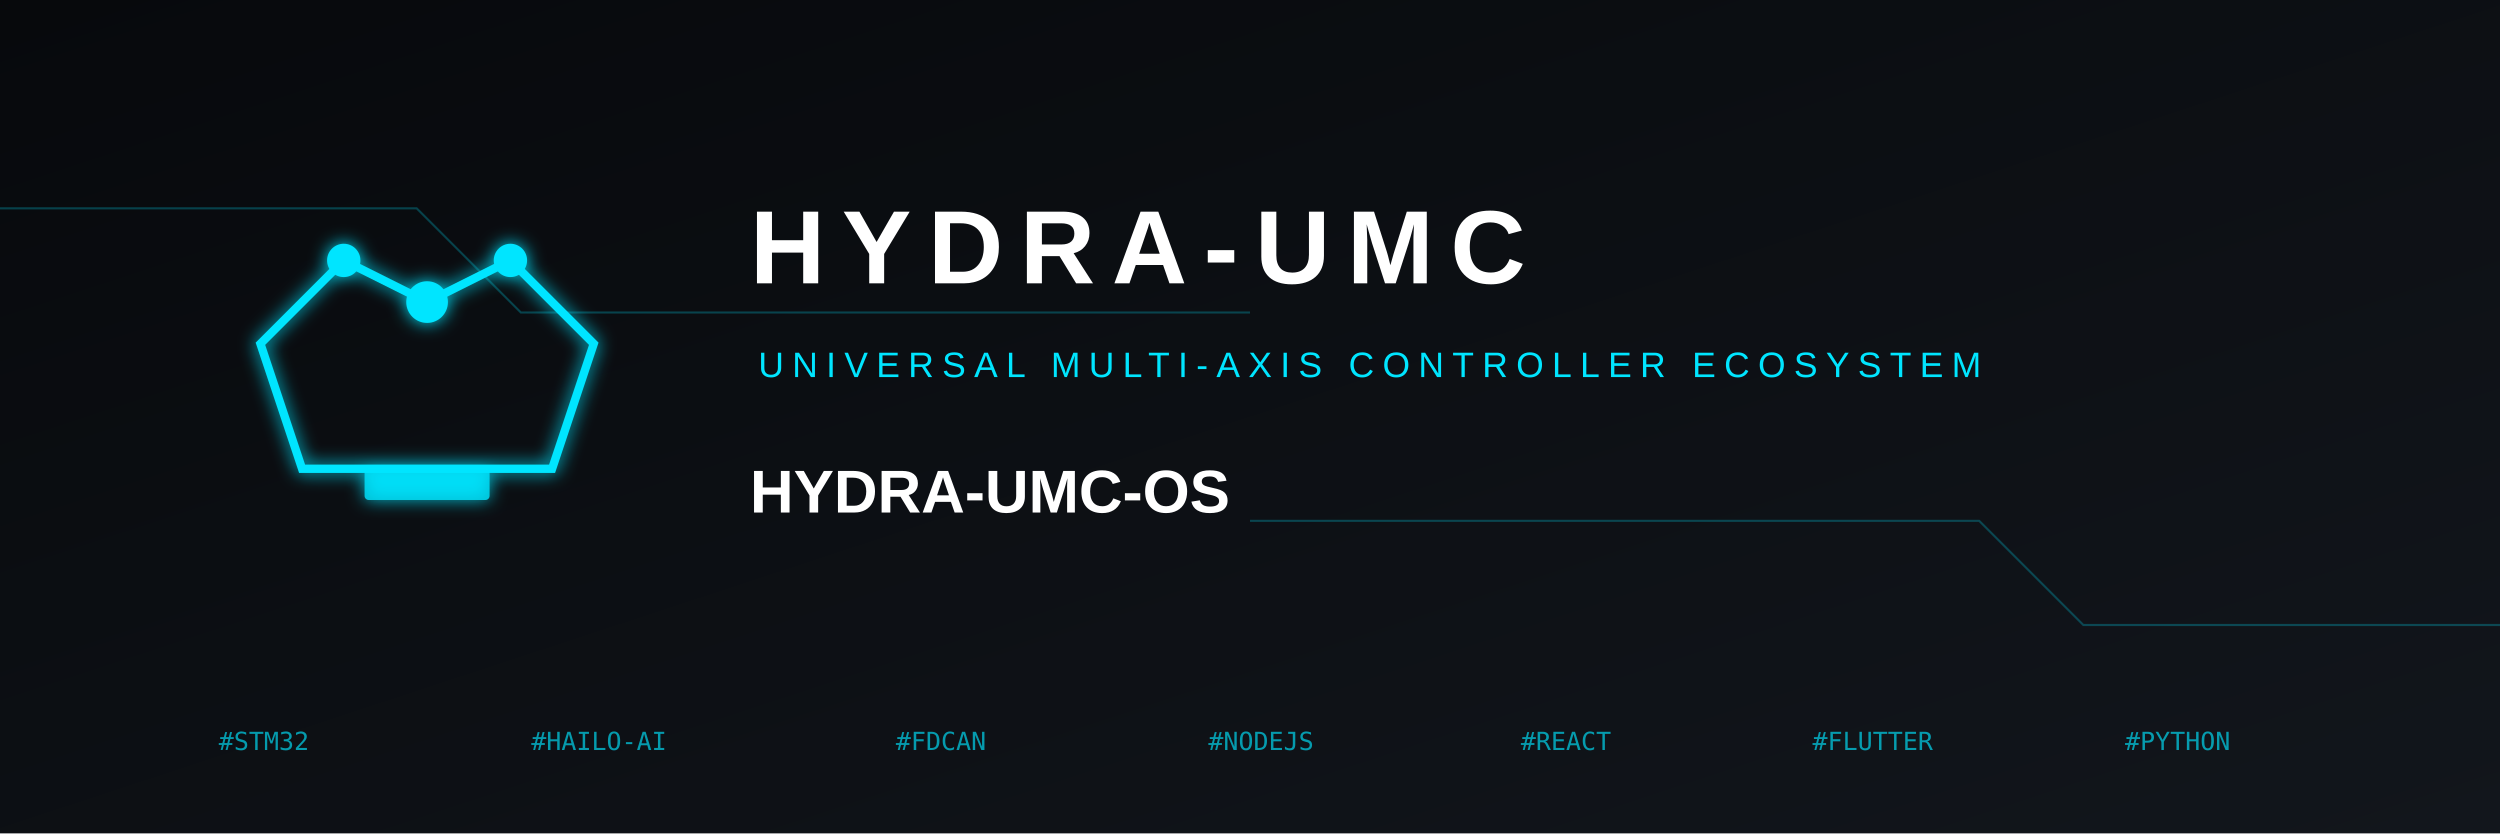
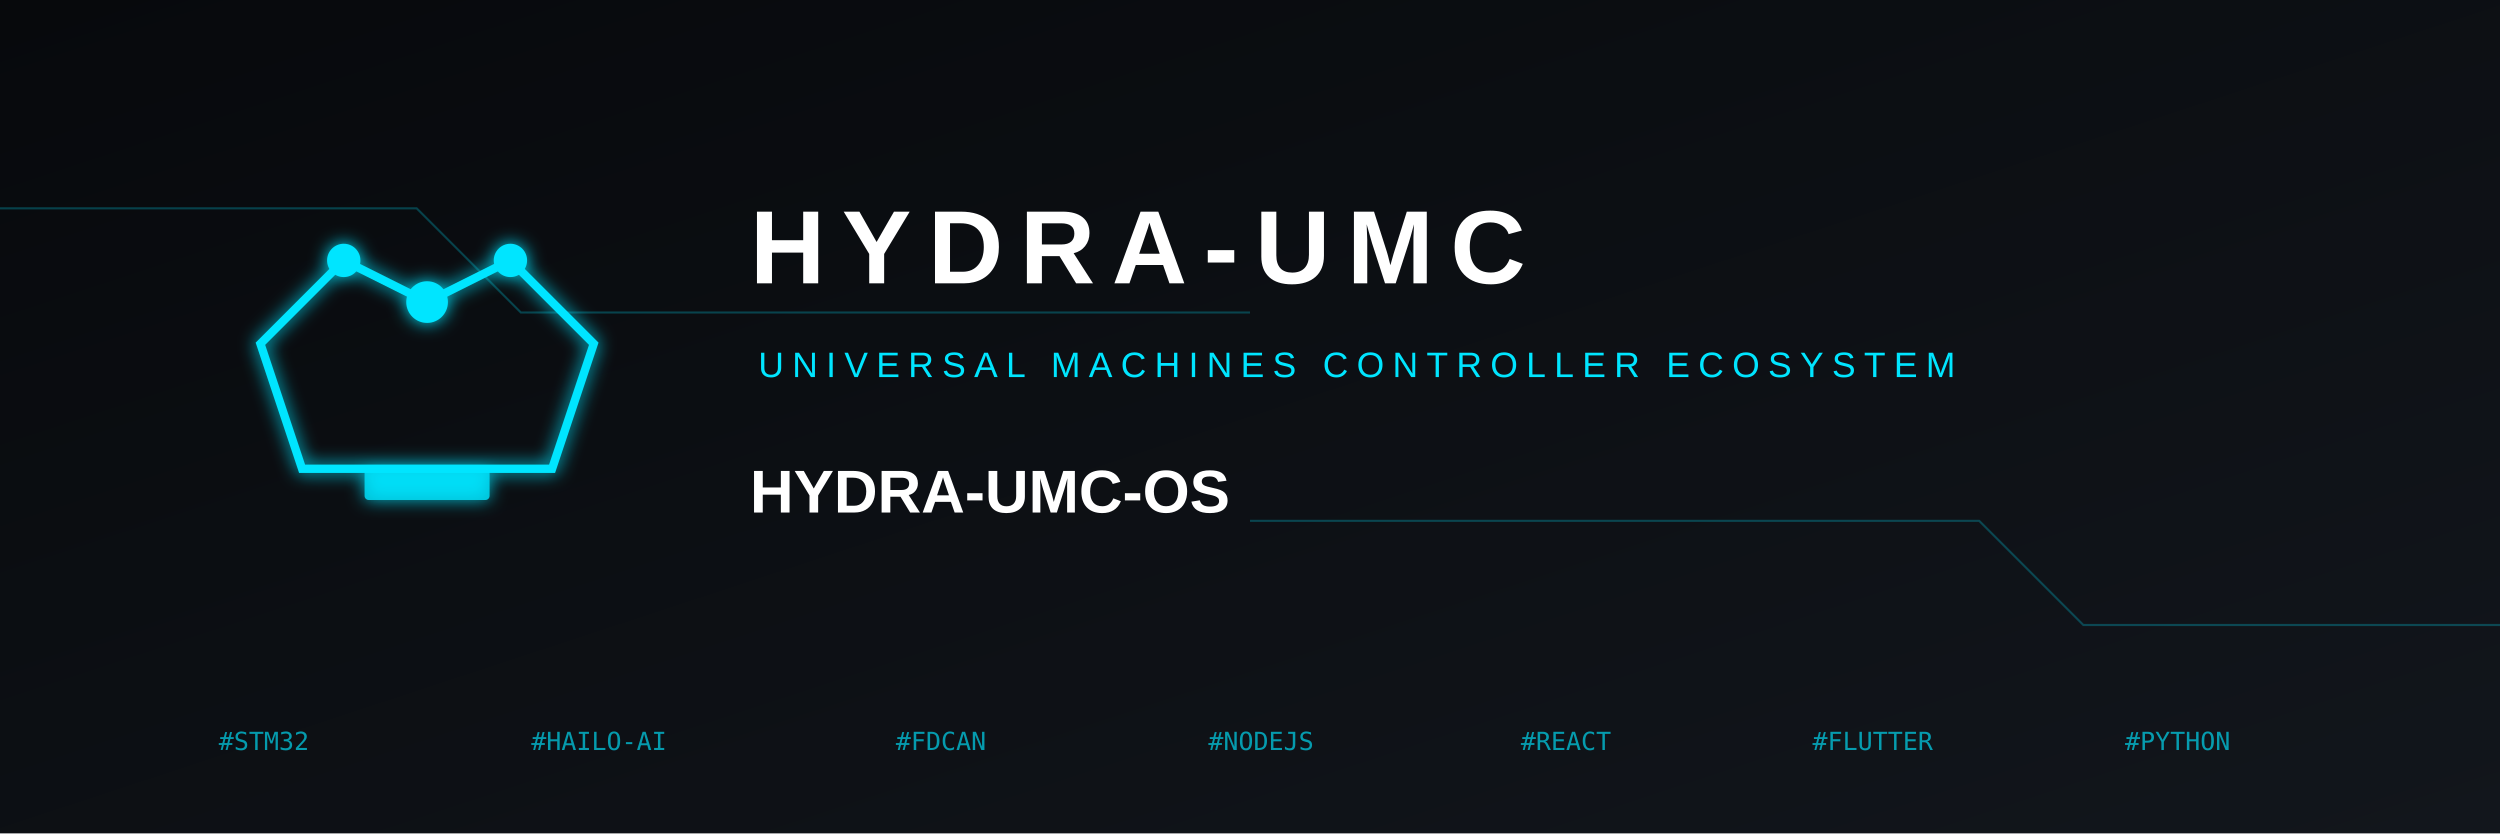
<svg xmlns="http://www.w3.org/2000/svg" viewBox="0 0 1200 400" role="img" aria-labelledby="title desc">
  <defs>
    <linearGradient id="bg" x1="0%" y1="0%" x2="100%" y2="100%">
      <stop stop-color="#07090C" />
      <stop offset="1" stop-color="#12161C" />
    </linearGradient>
    <filter id="g">
      <feGaussianBlur stdDeviation="4" result="b" />
      <feMerge>
        <feMergeNode in="b" />
        <feMergeNode in="SourceGraphic" />
      </feMerge>
    </filter>
  </defs>
  <rect width="1200" height="400" fill="url(#bg)" />
  <g fill="none" stroke="#00E5FF" stroke-width="1" opacity=".25">
    <path d="M0 100H200L250 150H600" />
    <path d="M1200 300H1000L950 250H600" />
  </g>
  <g transform="translate(205 185)" filter="url(#g)">
    <path d="M-60,40 -80,-20 -40,-60 0,-40 40,-60 80,-20 60,40Z" fill="none" stroke="#00E5FF" stroke-width="4" />
    <circle cy="-40" r="10" fill="#00E5FF" />
    <circle cx="-40" cy="-60" r="8" fill="#00E5FF" />
    <circle cx="40" cy="-60" r="8" fill="#00E5FF" />
    <rect x="-30" y="40" width="60" height="15" rx="2" fill="#00E5FF" opacity=".8" />
  </g>
  <text x="360" y="136" font-family="Arial,sans-serif" font-size="50" font-weight="bold" fill="#FFF" letter-spacing="8">HYDRA-UMC</text>
-   <text x="364" y="181" font-family="Arial,sans-serif" font-size="17" fill="#00E5FF" letter-spacing="4">UNIVERSAL MULTI-AXIS CONTROLLER ECOSYSTEM</text>
+   <text x="364" y="181" font-family="Arial,sans-serif" font-size="17" fill="#00E5FF" letter-spacing="4">UNIVERSAL MACHINES CONTROLLER ECOSYSTEM</text>
  <text x="360" y="246" font-family="Arial,sans-serif" font-size="29" font-weight="bold" fill="#FFF">HYDRA-UMC-OS</text>
  <g font-family="monospace" font-size="12" fill="#00E5FF" opacity=".65">
    <text x="105" y="360">#STM32</text>
    <text x="255" y="360">#HAILO-AI</text>
    <text x="430" y="360">#FDCAN</text>
    <text x="580" y="360">#NODEJS</text>
    <text x="730" y="360">#REACT</text>
    <text x="870" y="360">#FLUTTER</text>
    <text x="1020" y="360">#PYTHON</text>
  </g>
</svg>
